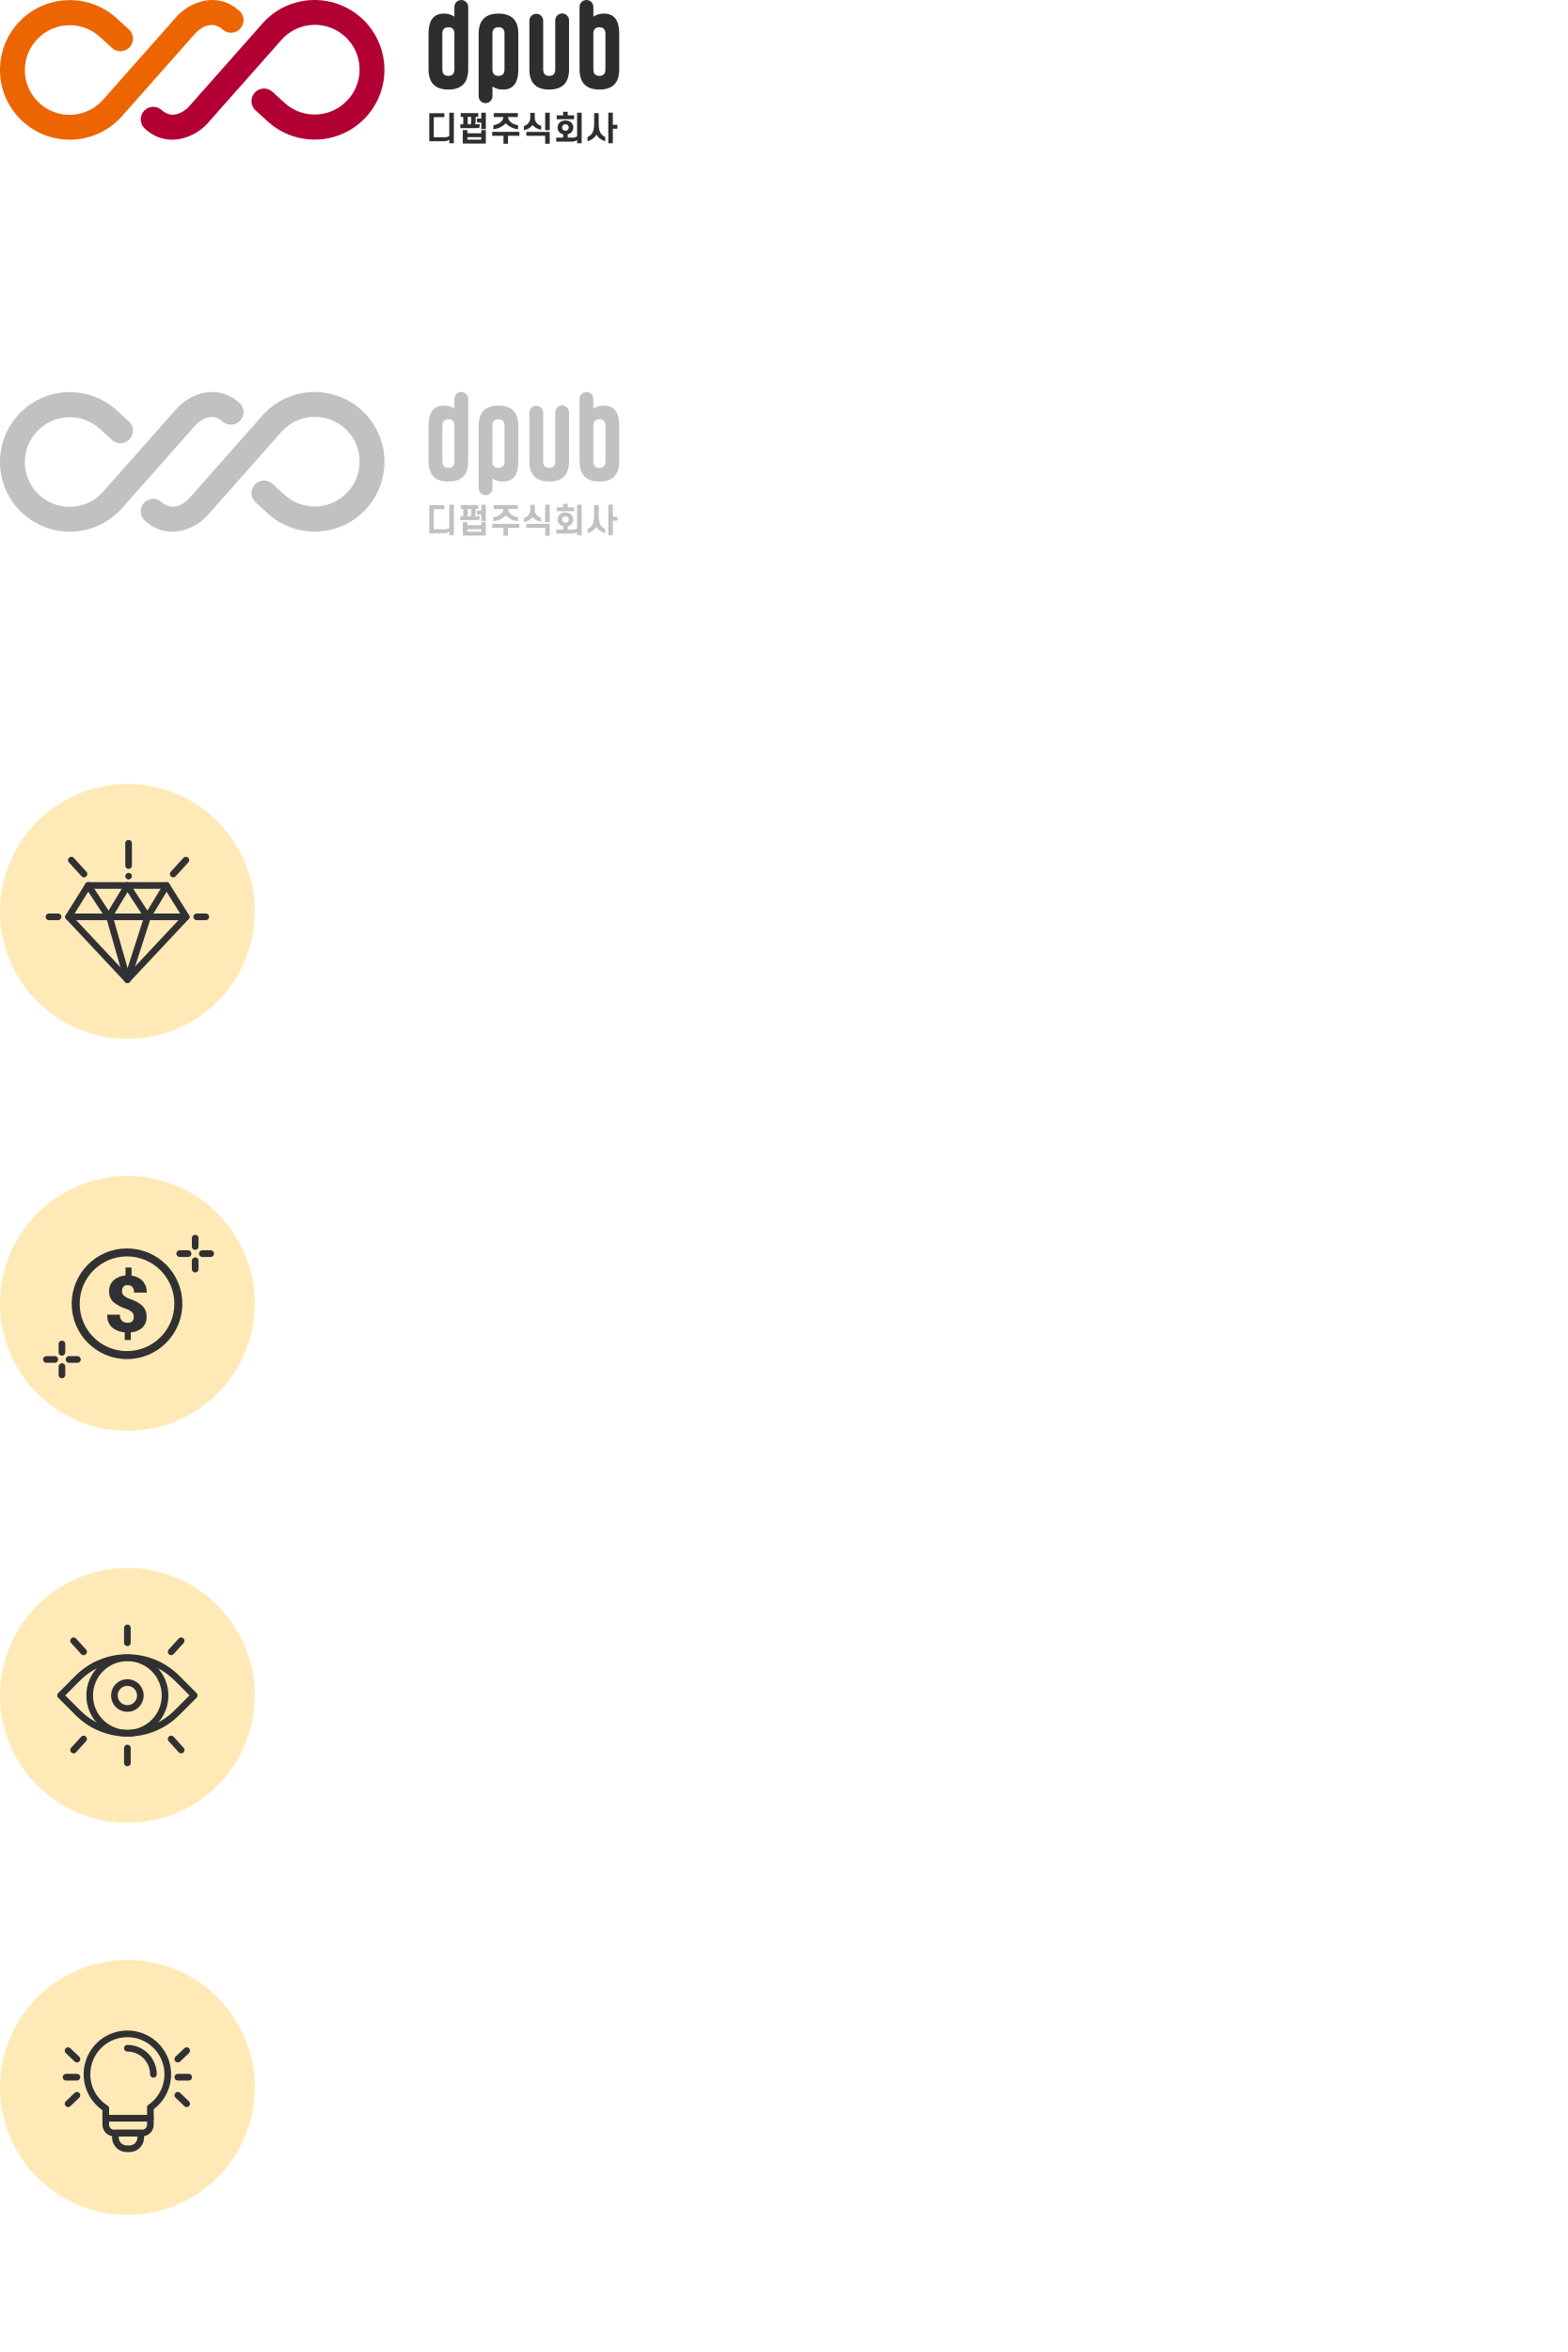
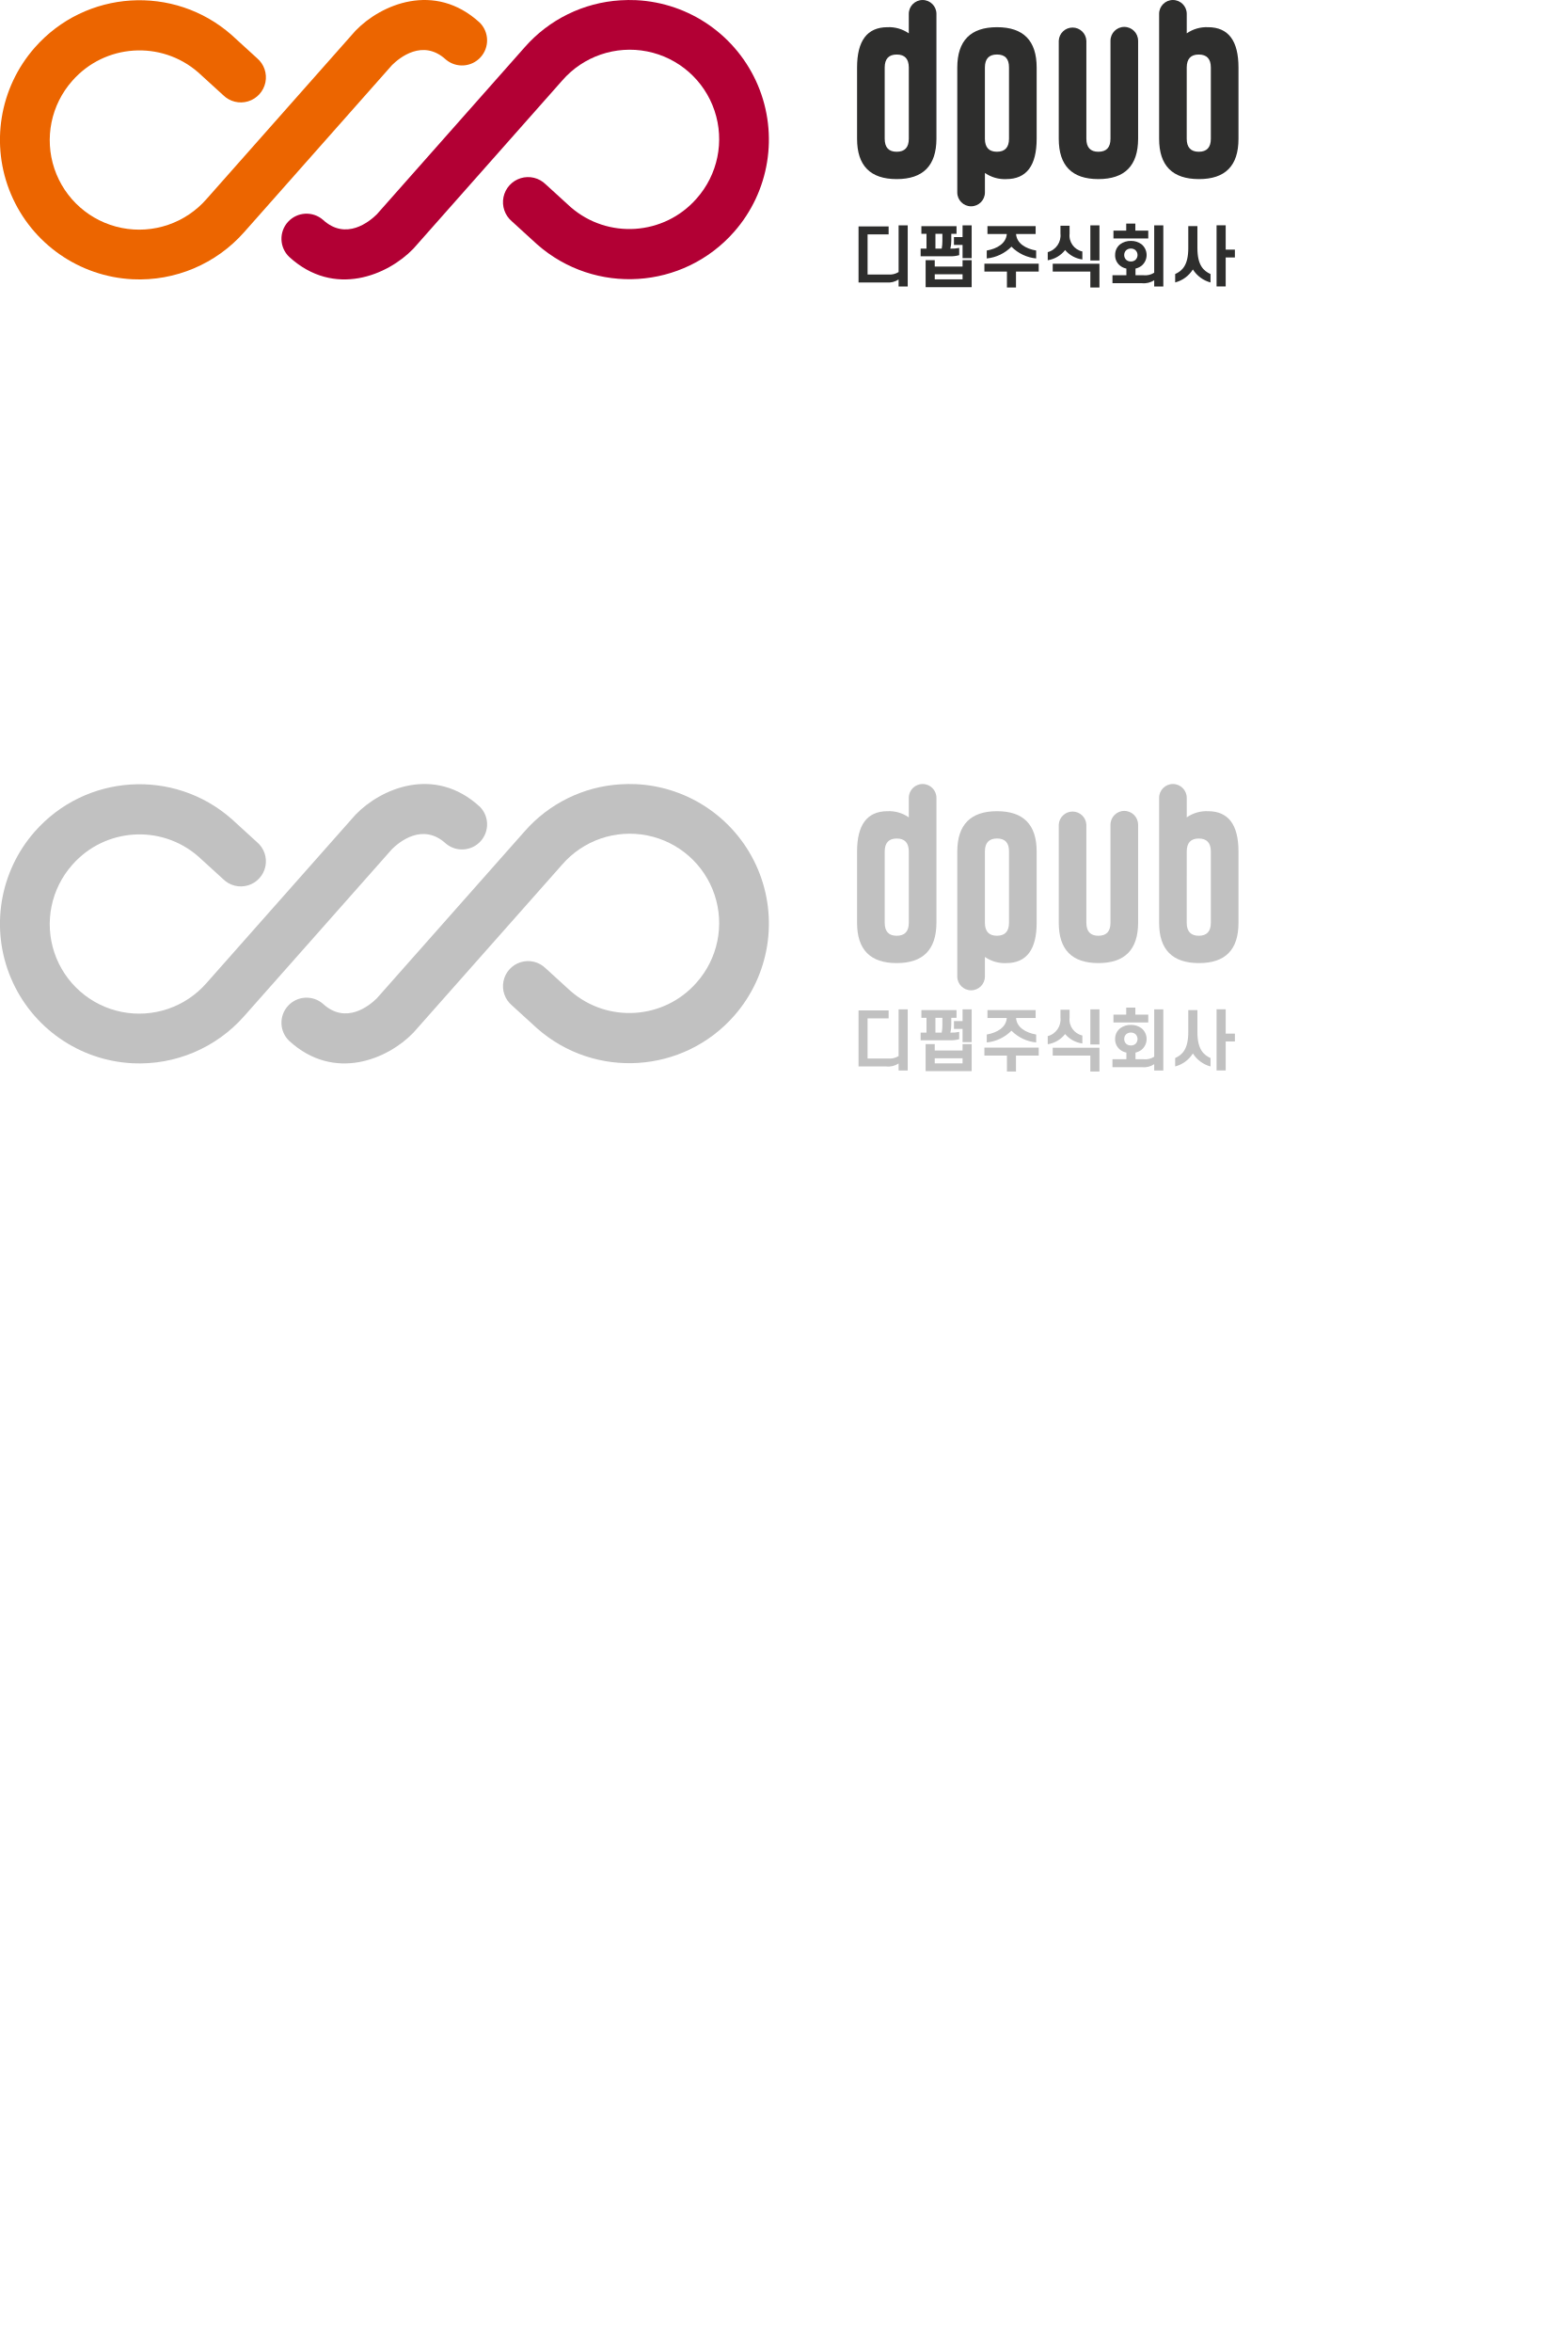
- <svg xmlns="http://www.w3.org/2000/svg" xmlns:xlink="http://www.w3.org/1999/xlink" width="400" height="600">
+ <svg xmlns="http://www.w3.org/2000/svg" xmlns:xlink="http://www.w3.org/1999/xlink" width="400" height="600" style="transform:scale(2);transform-origin:0 0">
  <symbol id="a">
    <g data-name="그룹 773">
      <g clip-path="url(#clip-path)" data-name="그룹 772">
        <path fill="#ec6500" d="M16.93 35.622A17.808 17.808 0 0 1 4.427 6.079a17.8 17.8 0 0 1 25.129-1.612l3.235 2.953a3.2 3.2 0 1 1-4.31 4.725l-3.195-2.913A11.408 11.408 0 0 0 9.23 10.3a11.409 11.409 0 1 0 17.133 15.07L45.289 3.99c.03-.034.062-.068.094-.1C48.574.59 55.417-2.41 61.2 2.882A3.2 3.2 0 0 1 56.884 7.6c-2.947-2.7-5.946-.21-6.868.7L31.16 29.6a17.83 17.83 0 0 1-14.23 6.022" data-name="패스 2974" />
        <path fill="#b20034" d="M81.159.02a17.809 17.809 0 0 1 12.5 29.546 17.807 17.807 0 0 1-25.129 1.611l-3.235-2.952a3.2 3.2 0 1 1 4.31-4.726l3.194 2.914a11.413 11.413 0 0 0 16.057-1.072 11.408 11.408 0 1 0-17.131-15.069l-18.926 21.38a2.328 2.328 0 0 1-.094.1c-3.191 3.3-10.034 6.3-15.817 1.009a3.2 3.2 0 0 1 4.317-4.722c2.945 2.7 5.946.21 6.868-.7l18.855-21.3a17.675 17.675 0 0 1 12.226-6A18.382 18.382 0 0 1 81.159.02" data-name="패스 2975" />
        <path fill="#2e2e2d" d="M119.467 1.764a1.763 1.763 0 1 0-3.526 0v2.491a4.424 4.424 0 0 0-2.726-.786q-3.874.012-3.874 5.145V17.7q0 5.144 5.056 5.144t5.07-5.144V1.764M115.943 17.7q0 1.656-1.545 1.657-1.53 0-1.531-1.657V8.614q0-1.66 1.545-1.658 1.517 0 1.531 1.644Z" data-name="패스 2976" />
        <path fill="#2e2e2d" d="M122.126 24.552a1.763 1.763 0 1 0 3.526 0v-2.493a4.426 4.426 0 0 0 2.728.786q3.872-.01 3.873-5.145V8.613q0-5.144-5.056-5.144t-5.071 5.144v15.939m3.524-15.939q0-1.661 1.545-1.661t1.531 1.657v9.086q0 1.66-1.545 1.66c-1.012 0-1.523-.55-1.531-1.644Z" data-name="패스 2977" />
        <path fill="#2e2e2d" d="M147.876 1.779V17.7q0 5.132 5.068 5.144t5.057-5.144V8.613q0-5.132-3.874-5.144a4.436 4.436 0 0 0-2.726.784v-2.49a1.763 1.763 0 1 0-3.526 0v.017m3.524 6.82q.012-1.644 1.531-1.644 1.544 0 1.545 1.657V17.7c0 1.1-.513 1.657-1.533 1.657s-1.544-.553-1.544-1.657Z" data-name="패스 2978" />
        <path fill="#2e2e2d" d="M145.195 5.188a1.762 1.762 0 0 0-3.524.012v12.5q0 1.658-1.545 1.657-1.53 0-1.531-1.657V5.2a1.763 1.763 0 0 0-3.522-.012V17.7q0 5.144 5.056 5.143t5.069-5.143V5.188Z" data-name="패스 2979" />
        <path fill="#2e2e2d" d="M156.369 31.837h1.173v1h-1.173v3.7h-1.163v-7.8h1.163Zm-4.186 2.531a3.768 3.768 0 0 1-2.259 1.657v-1.07c.9-.408 1.673-1.122 1.673-3.312v-2.8h1.165v2.8c0 2.19.773 2.9 1.672 3.312v1.073a3.833 3.833 0 0 1-2.249-1.657m-8.765-1.843a.848.848 0 0 0 .254.611.882.882 0 0 0 .6.212.859.859 0 0 0 .594-.212.86.86 0 0 0 0-1.223.865.865 0 0 0-.594-.212.889.889 0 0 0-.6.212.849.849 0 0 0-.254.612m-1.155 0a1.684 1.684 0 0 1 .661-1.385 2.223 2.223 0 0 1 1.351-.415 2.193 2.193 0 0 1 1.341.415 1.777 1.777 0 0 1 0 2.769 2.052 2.052 0 0 1-.755.347v.849h1.045a2.074 2.074 0 0 0 1.341-.323v-6.038h1.163v7.8h-1.163v-.808a2.376 2.376 0 0 1-1.562.383h-3.763v-1.015h1.775v-.849a1.892 1.892 0 0 1-.773-.347 1.683 1.683 0 0 1-.664-1.383m2.582-3.11h1.647v1h-4.441v-1h1.629v-.9h1.165Zm-5.741 5.224h-4.8v-1h5.961v3.031h-1.163Zm0-5.894h1.163v4.475h-1.163Zm-2.649 1.045a2.089 2.089 0 0 0 1.629 2.284v1.019a3.5 3.5 0 0 1-2.2-1.2 3.5 3.5 0 0 1-2.216 1.3v-1.035a2.2 2.2 0 0 0 1.622-2.369v-1h1.163Zm-10.868 3.835h6.93v1.012h-2.9v2.029h-1.154v-2.028h-2.876Zm.391-4.788h6.147v1.01h-2.5c.094 1.2 1.223 1.868 2.565 2.106v1.01a5.145 5.145 0 0 1-3.151-1.5 5.149 5.149 0 0 1-3.151 1.5v-1.01c1.333-.238 2.463-.908 2.557-2.106h-2.466Zm-6.725 6.793h3.549v-.645h-3.549Zm3.549-2.453h1.161v3.448h-5.874V33.18h1.164v.816h3.549Zm-1.1-2.939h1.1v-1.494h1.161v4.181h-1.161v-1.685h-1.1Zm-2.361 1.469h.8a5.019 5.019 0 0 0 .085-.968v-.914h-.884Zm1.843.977h-3.731v-.977h.747v-1.882h-.653v-.984h4.484v.984h-.668v.859a4.047 4.047 0 0 1-.119 1.027h.008a4.645 4.645 0 0 0 1.121-.094v.926a3.931 3.931 0 0 1-1.188.145m-8.1 3.337h-3.555v-7.146h3.838v1.012h-2.684v5.121h2.616a2.149 2.149 0 0 0 1.342-.314v-5.954h1.163v7.8h-1.163v-.9a2.382 2.382 0 0 1-1.563.382" data-name="패스 2980" />
        <g data-name="그룹 775">
          <g clip-path="url(#clip-path)" data-name="그룹 774" transform="translate(103.372 -46.864)">
            <path fill="#ef7d00" d="M16.93 35.622A17.808 17.808 0 0 1 4.427 6.079a17.8 17.8 0 0 1 25.129-1.612l3.235 2.953a3.2 3.2 0 1 1-4.31 4.725l-3.195-2.913A11.408 11.408 0 0 0 9.23 10.3a11.409 11.409 0 1 0 17.133 15.07L45.289 3.99c.03-.034.062-.068.094-.1C48.574.59 55.417-2.41 61.2 2.882A3.2 3.2 0 0 1 56.884 7.6c-2.947-2.7-5.946-.21-6.868.7L31.16 29.6a17.83 17.83 0 0 1-14.23 6.022" data-name="패스 2981" />
            <path fill="#c20344" d="M81.159.02a17.809 17.809 0 0 1 12.5 29.546 17.807 17.807 0 0 1-25.129 1.611l-3.235-2.952a3.2 3.2 0 1 1 4.31-4.726l3.194 2.914a11.413 11.413 0 0 0 16.057-1.072 11.408 11.408 0 1 0-17.131-15.069l-18.926 21.38a2.328 2.328 0 0 1-.094.1c-3.191 3.3-10.034 6.3-15.817 1.009a3.2 3.2 0 0 1 4.317-4.722c2.945 2.7 5.946.21 6.868-.7l18.855-21.3a17.675 17.675 0 0 1 12.226-6A18.382 18.382 0 0 1 81.159.02" data-name="패스 2982" />
            <path fill="#3c3c3b" d="M119.467 1.764a1.763 1.763 0 1 0-3.526 0v2.491a4.424 4.424 0 0 0-2.726-.786q-3.874.012-3.874 5.145V17.7q0 5.144 5.056 5.144t5.07-5.144V1.764M115.943 17.7q0 1.656-1.545 1.657-1.53 0-1.531-1.657V8.614q0-1.66 1.545-1.658 1.517 0 1.531 1.644Z" data-name="패스 2983" />
            <path fill="#3c3c3b" d="M122.126 24.552a1.763 1.763 0 1 0 3.526 0v-2.493a4.426 4.426 0 0 0 2.728.786q3.872-.01 3.873-5.145V8.613q0-5.144-5.056-5.144t-5.071 5.144v15.939m3.524-15.939q0-1.661 1.545-1.661t1.531 1.657v9.086q0 1.66-1.545 1.66c-1.012 0-1.523-.55-1.531-1.644Z" data-name="패스 2984" />
            <path fill="#3c3c3b" d="M147.876 1.779V17.7q0 5.132 5.068 5.144t5.057-5.144V8.613q0-5.132-3.874-5.144a4.436 4.436 0 0 0-2.726.784v-2.49a1.763 1.763 0 1 0-3.526 0v.017m3.524 6.82q.012-1.644 1.531-1.644 1.544 0 1.545 1.657V17.7c0 1.1-.513 1.657-1.533 1.657s-1.544-.553-1.544-1.657Z" data-name="패스 2985" />
            <path fill="#3c3c3b" d="M145.195 5.188a1.762 1.762 0 0 0-3.524.012v12.5q0 1.658-1.545 1.657-1.53 0-1.531-1.657V5.2a1.763 1.763 0 0 0-3.522-.012V17.7q0 5.144 5.056 5.143t5.069-5.143V5.188Z" data-name="패스 2986" />
            <path fill="#3c3c3b" d="M156.369 31.837h1.173v1h-1.173v3.7h-1.163v-7.8h1.163Zm-4.186 2.531a3.768 3.768 0 0 1-2.259 1.657v-1.07c.9-.408 1.673-1.122 1.673-3.312v-2.8h1.165v2.8c0 2.19.773 2.9 1.672 3.312v1.073a3.833 3.833 0 0 1-2.249-1.657m-8.765-1.843a.848.848 0 0 0 .254.611.882.882 0 0 0 .6.212.859.859 0 0 0 .594-.212.86.86 0 0 0 0-1.223.865.865 0 0 0-.594-.212.889.889 0 0 0-.6.212.849.849 0 0 0-.254.612m-1.155 0a1.684 1.684 0 0 1 .661-1.385 2.223 2.223 0 0 1 1.351-.415 2.193 2.193 0 0 1 1.341.415 1.777 1.777 0 0 1 0 2.769 2.052 2.052 0 0 1-.755.347v.849h1.045a2.074 2.074 0 0 0 1.341-.323v-6.038h1.163v7.8h-1.163v-.808a2.376 2.376 0 0 1-1.562.383h-3.763v-1.015h1.775v-.849a1.892 1.892 0 0 1-.773-.347 1.683 1.683 0 0 1-.664-1.383m2.582-3.11h1.647v1h-4.441v-1h1.629v-.9h1.165Zm-5.741 5.224h-4.8v-1h5.961v3.031h-1.163Zm0-5.894h1.163v4.475h-1.163Zm-2.649 1.045a2.089 2.089 0 0 0 1.629 2.284v1.019a3.5 3.5 0 0 1-2.2-1.2 3.5 3.5 0 0 1-2.216 1.3v-1.035a2.2 2.2 0 0 0 1.622-2.369v-1h1.163Zm-10.868 3.835h6.93v1.012h-2.9v2.029h-1.154v-2.028h-2.876Zm.391-4.788h6.147v1.01h-2.5c.094 1.2 1.223 1.868 2.565 2.106v1.01a5.145 5.145 0 0 1-3.151-1.5 5.149 5.149 0 0 1-3.151 1.5v-1.01c1.333-.238 2.463-.908 2.557-2.106h-2.466Zm-6.725 6.793h3.549v-.645h-3.549Zm3.549-2.453h1.161v3.448h-5.874V33.18h1.164v.816h3.549Zm-1.1-2.939h1.1v-1.494h1.161v4.181h-1.161v-1.685h-1.1Zm-2.361 1.469h.8a5.019 5.019 0 0 0 .085-.968v-.914h-.884Zm1.843.977h-3.731v-.977h.747v-1.882h-.653v-.984h4.484v.984h-.668v.859a4.047 4.047 0 0 1-.119 1.027h.008a4.645 4.645 0 0 0 1.121-.094v.926a3.931 3.931 0 0 1-1.188.145m-8.1 3.337h-3.555v-7.146h3.838v1.012h-2.684v5.121h2.616a2.149 2.149 0 0 0 1.342-.314v-5.954h1.163v7.8h-1.163v-.9a2.382 2.382 0 0 1-1.563.382" data-name="패스 2987" />
          </g>
        </g>
      </g>
    </g>
  </symbol>
  <symbol id="c">
    <g data-name="그룹 838">
      <g clip-path="url(#clip-path)" data-name="그룹 772">
        <path fill="#c1c1c1" d="M16.93 35.622A17.808 17.808 0 0 1 4.427 6.079a17.8 17.8 0 0 1 25.129-1.612l3.235 2.953a3.2 3.2 0 1 1-4.31 4.725l-3.195-2.913A11.408 11.408 0 0 0 9.23 10.3a11.409 11.409 0 1 0 17.133 15.07L45.289 3.99c.03-.034.062-.068.094-.1C48.574.59 55.417-2.41 61.2 2.882A3.2 3.2 0 0 1 56.884 7.6c-2.947-2.7-5.946-.21-6.868.7L31.16 29.6a17.83 17.83 0 0 1-14.23 6.022" data-name="패스 2974" />
        <path fill="#c1c1c1" d="M81.159.02a17.809 17.809 0 0 1 12.5 29.546 17.807 17.807 0 0 1-25.129 1.611l-3.235-2.952a3.2 3.2 0 1 1 4.31-4.726l3.194 2.914a11.413 11.413 0 0 0 16.057-1.072 11.408 11.408 0 1 0-17.131-15.069l-18.926 21.38a2.328 2.328 0 0 1-.094.1c-3.191 3.3-10.034 6.3-15.817 1.009a3.2 3.2 0 0 1 4.317-4.722c2.945 2.7 5.946.21 6.868-.7l18.855-21.3a17.675 17.675 0 0 1 12.226-6A18.382 18.382 0 0 1 81.159.02" data-name="패스 2975" />
        <path fill="#c1c1c1" d="M119.467 1.764a1.763 1.763 0 1 0-3.526 0v2.491a4.424 4.424 0 0 0-2.726-.786q-3.874.012-3.874 5.145V17.7q0 5.144 5.056 5.144t5.07-5.144V1.764M115.943 17.7q0 1.656-1.545 1.657-1.53 0-1.531-1.657V8.614q0-1.66 1.545-1.658 1.517 0 1.531 1.644Z" data-name="패스 2976" />
        <path fill="#c1c1c1" d="M122.126 24.552a1.763 1.763 0 1 0 3.526 0v-2.493a4.426 4.426 0 0 0 2.728.786q3.872-.01 3.873-5.145V8.613q0-5.144-5.056-5.144t-5.071 5.144v15.939m3.524-15.939q0-1.661 1.545-1.661t1.531 1.657v9.086q0 1.66-1.545 1.66c-1.012 0-1.523-.55-1.531-1.644Z" data-name="패스 2977" />
        <path fill="#c1c1c1" d="M147.876 1.779V17.7q0 5.132 5.068 5.144t5.057-5.144V8.613q0-5.132-3.874-5.144a4.436 4.436 0 0 0-2.726.784v-2.49a1.763 1.763 0 1 0-3.526 0v.017m3.524 6.82q.012-1.644 1.531-1.644 1.544 0 1.545 1.657V17.7c0 1.1-.513 1.657-1.533 1.657s-1.544-.553-1.544-1.657Z" data-name="패스 2978" />
        <path fill="#c1c1c1" d="M145.195 5.188a1.762 1.762 0 0 0-3.524.012v12.5q0 1.658-1.545 1.657-1.53 0-1.531-1.657V5.2a1.763 1.763 0 0 0-3.522-.012V17.7q0 5.144 5.056 5.143t5.069-5.143V5.188Z" data-name="패스 2979" />
        <path fill="#c1c1c1" d="M156.369 31.837h1.173v1h-1.173v3.7h-1.163v-7.8h1.163Zm-4.186 2.531a3.768 3.768 0 0 1-2.259 1.657v-1.07c.9-.408 1.673-1.122 1.673-3.312v-2.8h1.165v2.8c0 2.19.773 2.9 1.672 3.312v1.073a3.833 3.833 0 0 1-2.249-1.657m-8.765-1.843a.848.848 0 0 0 .254.611.882.882 0 0 0 .6.212.859.859 0 0 0 .594-.212.86.86 0 0 0 0-1.223.865.865 0 0 0-.594-.212.889.889 0 0 0-.6.212.849.849 0 0 0-.254.612m-1.155 0a1.684 1.684 0 0 1 .661-1.385 2.223 2.223 0 0 1 1.351-.415 2.193 2.193 0 0 1 1.341.415 1.777 1.777 0 0 1 0 2.769 2.052 2.052 0 0 1-.755.347v.849h1.045a2.074 2.074 0 0 0 1.341-.323v-6.038h1.163v7.8h-1.163v-.808a2.376 2.376 0 0 1-1.562.383h-3.763v-1.015h1.775v-.849a1.892 1.892 0 0 1-.773-.347 1.683 1.683 0 0 1-.664-1.383m2.582-3.11h1.647v1h-4.441v-1h1.629v-.9h1.165Zm-5.741 5.224h-4.8v-1h5.961v3.031h-1.163Zm0-5.894h1.163v4.475h-1.163Zm-2.649 1.045a2.089 2.089 0 0 0 1.629 2.284v1.019a3.5 3.5 0 0 1-2.2-1.2 3.5 3.5 0 0 1-2.216 1.3v-1.035a2.2 2.2 0 0 0 1.622-2.369v-1h1.163Zm-10.868 3.835h6.93v1.012h-2.9v2.029h-1.154v-2.028h-2.876Zm.391-4.788h6.147v1.01h-2.5c.094 1.2 1.223 1.868 2.565 2.106v1.01a5.145 5.145 0 0 1-3.151-1.5 5.149 5.149 0 0 1-3.151 1.5v-1.01c1.333-.238 2.463-.908 2.557-2.106h-2.466Zm-6.725 6.793h3.549v-.645h-3.549Zm3.549-2.453h1.161v3.448h-5.874V33.18h1.164v.816h3.549Zm-1.1-2.939h1.1v-1.494h1.161v4.181h-1.161v-1.685h-1.1Zm-2.361 1.469h.8a5.019 5.019 0 0 0 .085-.968v-.914h-.884Zm1.843.977h-3.731v-.977h.747v-1.882h-.653v-.984h4.484v.984h-.668v.859a4.047 4.047 0 0 1-.119 1.027h.008a4.645 4.645 0 0 0 1.121-.094v.926a3.931 3.931 0 0 1-1.188.145m-8.1 3.337h-3.555v-7.146h3.838v1.012h-2.684v5.121h2.616a2.149 2.149 0 0 0 1.342-.314v-5.954h1.163v7.8h-1.163v-.9a2.382 2.382 0 0 1-1.563.382" data-name="패스 2980" />
        <g data-name="그룹 775">
          <g fill="#c1c1c1" clip-path="url(#clip-path)" data-name="그룹 774" transform="translate(103.372 -46.864)">
            <path d="M16.93 35.622A17.808 17.808 0 0 1 4.427 6.079a17.8 17.8 0 0 1 25.129-1.612l3.235 2.953a3.2 3.2 0 1 1-4.31 4.725l-3.195-2.913A11.408 11.408 0 0 0 9.23 10.3a11.409 11.409 0 1 0 17.133 15.07L45.289 3.99c.03-.034.062-.068.094-.1C48.574.59 55.417-2.41 61.2 2.882A3.2 3.2 0 0 1 56.884 7.6c-2.947-2.7-5.946-.21-6.868.7L31.16 29.6a17.83 17.83 0 0 1-14.23 6.022" data-name="패스 2981" />
            <path d="M81.159.02a17.809 17.809 0 0 1 12.5 29.546 17.807 17.807 0 0 1-25.129 1.611l-3.235-2.952a3.2 3.2 0 1 1 4.31-4.726l3.194 2.914a11.413 11.413 0 0 0 16.057-1.072 11.408 11.408 0 1 0-17.131-15.069l-18.926 21.38a2.328 2.328 0 0 1-.094.1c-3.191 3.3-10.034 6.3-15.817 1.009a3.2 3.2 0 0 1 4.317-4.722c2.945 2.7 5.946.21 6.868-.7l18.855-21.3a17.675 17.675 0 0 1 12.226-6A18.382 18.382 0 0 1 81.159.02" data-name="패스 2982" />
            <path d="M119.467 1.764a1.763 1.763 0 1 0-3.526 0v2.491a4.424 4.424 0 0 0-2.726-.786q-3.874.012-3.874 5.145V17.7q0 5.144 5.056 5.144t5.07-5.144V1.764M115.943 17.7q0 1.656-1.545 1.657-1.53 0-1.531-1.657V8.614q0-1.66 1.545-1.658 1.517 0 1.531 1.644Z" data-name="패스 2983" />
            <path d="M122.126 24.552a1.763 1.763 0 1 0 3.526 0v-2.493a4.426 4.426 0 0 0 2.728.786q3.872-.01 3.873-5.145V8.613q0-5.144-5.056-5.144t-5.071 5.144v15.939m3.524-15.939q0-1.661 1.545-1.661t1.531 1.657v9.086q0 1.66-1.545 1.66c-1.012 0-1.523-.55-1.531-1.644Z" data-name="패스 2984" />
            <path d="M147.876 1.779V17.7q0 5.132 5.068 5.144t5.057-5.144V8.613q0-5.132-3.874-5.144a4.436 4.436 0 0 0-2.726.784v-2.49a1.763 1.763 0 1 0-3.526 0v.017m3.524 6.82q.012-1.644 1.531-1.644 1.544 0 1.545 1.657V17.7c0 1.1-.513 1.657-1.533 1.657s-1.544-.553-1.544-1.657Z" data-name="패스 2985" />
            <path d="M145.195 5.188a1.762 1.762 0 0 0-3.524.012v12.5q0 1.658-1.545 1.657-1.53 0-1.531-1.657V5.2a1.763 1.763 0 0 0-3.522-.012V17.7q0 5.144 5.056 5.143t5.069-5.143V5.188Z" data-name="패스 2986" />
            <path d="M156.369 31.837h1.173v1h-1.173v3.7h-1.163v-7.8h1.163Zm-4.186 2.531a3.768 3.768 0 0 1-2.259 1.657v-1.07c.9-.408 1.673-1.122 1.673-3.312v-2.8h1.165v2.8c0 2.19.773 2.9 1.672 3.312v1.073a3.833 3.833 0 0 1-2.249-1.657m-8.765-1.843a.848.848 0 0 0 .254.611.882.882 0 0 0 .6.212.859.859 0 0 0 .594-.212.86.86 0 0 0 0-1.223.865.865 0 0 0-.594-.212.889.889 0 0 0-.6.212.849.849 0 0 0-.254.612m-1.155 0a1.684 1.684 0 0 1 .661-1.385 2.223 2.223 0 0 1 1.351-.415 2.193 2.193 0 0 1 1.341.415 1.777 1.777 0 0 1 0 2.769 2.052 2.052 0 0 1-.755.347v.849h1.045a2.074 2.074 0 0 0 1.341-.323v-6.038h1.163v7.8h-1.163v-.808a2.376 2.376 0 0 1-1.562.383h-3.763v-1.015h1.775v-.849a1.892 1.892 0 0 1-.773-.347 1.683 1.683 0 0 1-.664-1.383m2.582-3.11h1.647v1h-4.441v-1h1.629v-.9h1.165Zm-5.741 5.224h-4.8v-1h5.961v3.031h-1.163Zm0-5.894h1.163v4.475h-1.163Zm-2.649 1.045a2.089 2.089 0 0 0 1.629 2.284v1.019a3.5 3.5 0 0 1-2.2-1.2 3.5 3.5 0 0 1-2.216 1.3v-1.035a2.2 2.2 0 0 0 1.622-2.369v-1h1.163Zm-10.868 3.835h6.93v1.012h-2.9v2.029h-1.154v-2.028h-2.876Zm.391-4.788h6.147v1.01h-2.5c.094 1.2 1.223 1.868 2.565 2.106v1.01a5.145 5.145 0 0 1-3.151-1.5 5.149 5.149 0 0 1-3.151 1.5v-1.01c1.333-.238 2.463-.908 2.557-2.106h-2.466Zm-6.725 6.793h3.549v-.645h-3.549Zm3.549-2.453h1.161v3.448h-5.874V33.18h1.164v.816h3.549Zm-1.1-2.939h1.1v-1.494h1.161v4.181h-1.161v-1.685h-1.1Zm-2.361 1.469h.8a5.019 5.019 0 0 0 .085-.968v-.914h-.884Zm1.843.977h-3.731v-.977h.747v-1.882h-.653v-.984h4.484v.984h-.668v.859a4.047 4.047 0 0 1-.119 1.027h.008a4.645 4.645 0 0 0 1.121-.094v.926a3.931 3.931 0 0 1-1.188.145m-8.1 3.337h-3.555v-7.146h3.838v1.012h-2.684v5.121h2.616a2.149 2.149 0 0 0 1.342-.314v-5.954h1.163v7.8h-1.163v-.9a2.382 2.382 0 0 1-1.563.382" data-name="패스 2987" />
          </g>
        </g>
      </g>
    </g>
  </symbol>
-   <symbol id="d">
-     <g clip-path="url(#clip-path)" data-name="그룹 854">
-       <path fill="#ffeab7" d="M65 32.5A32.5 32.5 0 1 1 32.5 0 32.5 32.5 0 0 1 65 32.5" data-name="패스 3059" />
-       <path fill="none" stroke="#313133" stroke-linecap="round" stroke-linejoin="round" stroke-width="1.7" d="M32.813 15.115v5.692" data-name="선 55" />
-       <path fill="none" stroke="#313133" stroke-linecap="round" stroke-linejoin="round" stroke-width="1.7" d="m47.423 19.423-3.231 3.538" data-name="선 56" />
-       <path fill="none" stroke="#313133" stroke-linecap="round" stroke-linejoin="round" stroke-width="1.7" d="m18.202 19.423 3.231 3.538" data-name="선 57" />
-       <path fill="none" stroke="#313133" stroke-linecap="round" stroke-linejoin="round" stroke-width="1.7" d="M42.5 25.885h-20l-5 8 15 16 15-16Z" data-name="패스 3060" />
-       <path fill="none" stroke="#313133" stroke-linecap="round" stroke-linejoin="round" stroke-width="1.7" d="M17.5 33.885h30" data-name="선 58" />
-       <path fill="none" stroke="#313133" stroke-linecap="round" stroke-linejoin="round" stroke-width="1.7" d="m27.936 33.885 4.564 16" data-name="선 59" />
-       <path fill="none" stroke="#313133" stroke-linecap="round" stroke-linejoin="round" stroke-width="1.7" d="m37.655 33.885-5.155 16" data-name="선 60" />
-       <path fill="none" stroke="#313133" stroke-linecap="round" stroke-linejoin="round" stroke-width="1.7" d="m22.5 25.885 5.231 8" data-name="선 61" />
-       <path fill="none" stroke="#313133" stroke-linecap="round" stroke-linejoin="round" stroke-width="1.7" d="m32.568 25.885-4.836 8" data-name="선 62" />
-       <path fill="none" stroke="#313133" stroke-linecap="round" stroke-linejoin="round" stroke-width="1.7" d="m32.424 25.885 5.231 8" data-name="선 63" />
-       <path fill="none" stroke="#313133" stroke-linecap="round" stroke-linejoin="round" stroke-width="1.7" d="m42.492 25.885-4.836 8" data-name="선 64" />
-       <path fill="none" stroke="#313133" stroke-linecap="round" stroke-linejoin="round" stroke-width="1.7" d="M14.808 33.885H12.5" data-name="선 65" />
-       <path fill="none" stroke="#313133" stroke-linecap="round" stroke-linejoin="round" stroke-width="1.7" d="M52.5 33.885h-2.308" data-name="선 66" />
-       <path fill="#313133" d="M33.652 23.507a.845.845 0 1 1-.845-.845.845.845 0 0 1 .845.845" data-name="패스 3061" />
-     </g>
-   </symbol>
-   <symbol id="e">
-     <g data-name="그룹 863">
-       <g data-name="그룹 853" transform="translate(1739 -3305)">
-         <circle cx="32.5" cy="32.5" r="32.5" fill="#ffeab7" data-name="타원 92" transform="translate(-1739 3305)" />
-         <g fill="#313133" clip-path="url(#clip-path)" data-name="그룹 849" transform="translate(-1722 3322.174)">
-           <path stroke="#313133" stroke-width=".5" d="M15.407 1.553a13.866 13.866 0 1 0 13.866 13.866A13.866 13.866 0 0 0 15.407 1.553m0 26.192a12.326 12.326 0 1 1 12.326-12.326 12.34 12.34 0 0 1-12.326 12.326" data-name="패스 3057" />
-           <path d="M16.558 8.254V6.175h-1.535v2.05a4.866 4.866 0 0 0-3.051 1.219 3.583 3.583 0 0 0-1.127 2.725 3.588 3.588 0 0 0 1.084 2.818 10.259 10.259 0 0 0 3.4 1.787 4.261 4.261 0 0 1 1.424.84 1.68 1.68 0 0 1 .374 1.181 1.541 1.541 0 0 1-.364 1.073 1.507 1.507 0 0 1-1.171.4 2.116 2.116 0 0 1-1.452-.476 2.035 2.035 0 0 1-.539-1.594h-3.2l-.019.059a3.861 3.861 0 0 0 1.214 3.2 5.525 5.525 0 0 0 3.225 1.248v1.953h1.552V22.71a4.769 4.769 0 0 0 2.954-1.2 3.6 3.6 0 0 0 1.076-2.735 3.757 3.757 0 0 0-1.122-2.885 8.891 8.891 0 0 0-3.366-1.769 5.046 5.046 0 0 1-1.434-.9 1.468 1.468 0 0 1-.354-1.035 1.716 1.716 0 0 1 .33-1.1 1.365 1.365 0 0 1 1.127-.413 1.524 1.524 0 0 1 1.19.467 2.086 2.086 0 0 1 .429 1.435h3.2l.019-.049a4.013 4.013 0 0 0-1.01-2.9 4.56 4.56 0 0 0-2.856-1.37" data-name="패스 3058" />
-         </g>
-         <g data-name="그룹 861">
-           <g fill="none" stroke="#313133" stroke-linecap="round" stroke-linejoin="round" stroke-width="1.7" clip-path="url(#clip-path-2)" data-name="그룹 860" transform="translate(-1694 3320)">
-             <path d="M4.801.85v2.133" data-name="선 80" />
-             <path d="M4.801 6.619v2.133" data-name="선 81" />
-             <path d="M8.752 4.801H6.619" data-name="선 82" />
-             <path d="M2.983 4.801H.85" data-name="선 83" />
-           </g>
-         </g>
-         <g data-name="그룹 862">
-           <g fill="none" stroke="#313133" stroke-linecap="round" stroke-linejoin="round" stroke-width="1.7" clip-path="url(#clip-path-2)" data-name="그룹 860" transform="translate(-1728 3347)">
-             <path d="M4.801.85v2.133" data-name="선 80" />
-             <path d="M4.801 6.619v2.133" data-name="선 81" />
-             <path d="M8.752 4.801H6.619" data-name="선 82" />
-             <path d="M2.983 4.801H.85" data-name="선 83" />
-           </g>
-         </g>
-       </g>
-     </g>
-   </symbol>
-   <symbol id="f">
-     <g clip-path="url(#clip-path)" data-name="그룹 858">
-       <path fill="#ffeab7" d="M65 32.5A32.5 32.5 0 1 1 32.5 0 32.5 32.5 0 0 1 65 32.5" data-name="패스 3066" />
-       <path fill="none" stroke="#313133" stroke-linecap="round" stroke-linejoin="round" stroke-width="1.7" d="M19.872 36.923 15.449 32.5l4.423-4.423a17.857 17.857 0 0 1 25.256 0l4.423 4.423-4.423 4.423a17.859 17.859 0 0 1-25.256 0Z" data-name="패스 3067" />
-       <path fill="none" stroke="#313133" stroke-linecap="round" stroke-linejoin="round" stroke-width="1.7" d="M22.88 32.532a9.62 9.62 0 1 1 9.62 9.62 9.62 9.62 0 0 1-9.62-9.62Z" data-name="패스 3068" />
-       <path fill="none" stroke="#313133" stroke-linecap="round" stroke-linejoin="round" stroke-width="1.7" d="M29.186 32.532a3.314 3.314 0 1 1 3.314 3.314 3.314 3.314 0 0 1-3.314-3.314Z" data-name="패스 3069" />
-       <path fill="none" stroke="#313133" stroke-linecap="round" stroke-linejoin="round" stroke-width="1.7" d="M32.5 15.282v3.795" data-name="선 74" />
-       <path fill="none" stroke="#313133" stroke-linecap="round" stroke-linejoin="round" stroke-width="1.7" d="m46.22 18.566-2.546 2.814" data-name="선 75" />
-       <path fill="none" stroke="#313133" stroke-linecap="round" stroke-linejoin="round" stroke-width="1.7" d="m18.78 18.566 2.546 2.814" data-name="선 76" />
-       <path fill="none" stroke="#313133" stroke-linecap="round" stroke-linejoin="round" stroke-width="1.7" d="M32.5 49.718v-3.795" data-name="선 77" />
-       <path fill="none" stroke="#313133" stroke-linecap="round" stroke-linejoin="round" stroke-width="1.7" d="m46.22 46.434-2.546-2.814" data-name="선 78" />
-       <path fill="none" stroke="#313133" stroke-linecap="round" stroke-linejoin="round" stroke-width="1.7" d="m18.78 46.434 2.546-2.814" data-name="선 79" />
-     </g>
-   </symbol>
-   <symbol id="g">
-     <g clip-path="url(#clip-path)" data-name="그룹 856">
-       <path fill="#ffeab7" d="M65 32.5A32.5 32.5 0 1 1 32.5 0 32.5 32.5 0 0 1 65 32.5" data-name="패스 3062" />
-       <path fill="none" stroke="#313133" stroke-linecap="round" stroke-linejoin="round" stroke-width="1.7" d="M32.5 22.512a6.643 6.643 0 0 1 6.643 6.643" data-name="패스 3063" />
-       <path fill="none" stroke="#313133" stroke-linecap="round" stroke-linejoin="round" stroke-width="1.7" d="M42.808 29.155A10.308 10.308 0 1 0 27 37.864c0 .046-.014.089-.014.135v4a2.154 2.154 0 0 0 2.154 2.154h7.077A2.154 2.154 0 0 0 38.375 42v-4a2.154 2.154 0 0 0-.036-.353 10.293 10.293 0 0 0 4.469-8.492Z" data-name="패스 3064" />
-       <path fill="none" stroke="#313133" stroke-linecap="round" stroke-linejoin="round" stroke-width="1.7" d="M33.041 48.153h-.718a2.872 2.872 0 0 1-2.872-2.872v-1.128h6.462v1.128a2.872 2.872 0 0 1-2.872 2.872Z" data-name="패스 3065" />
-       <path fill="none" stroke="#313133" stroke-linecap="round" stroke-linejoin="round" stroke-width="1.7" d="M26.99 40.358h11.385" data-name="선 67" />
-       <path fill="none" stroke="#313133" stroke-linecap="round" stroke-linejoin="round" stroke-width="1.7" d="m17.372 23.127 2.256 2.154" data-name="선 68" />
-       <path fill="none" stroke="#313133" stroke-linecap="round" stroke-linejoin="round" stroke-width="1.7" d="m17.372 36.666 2.256-2.154" data-name="선 69" />
-       <path fill="none" stroke="#313133" stroke-linecap="round" stroke-linejoin="round" stroke-width="1.7" d="M16.859 29.897h2.769" data-name="선 70" />
-       <path fill="none" stroke="#313133" stroke-linecap="round" stroke-linejoin="round" stroke-width="1.7" d="m47.628 23.127-2.256 2.154" data-name="선 71" />
-       <path fill="none" stroke="#313133" stroke-linecap="round" stroke-linejoin="round" stroke-width="1.7" d="m47.628 36.666-2.256-2.154" data-name="선 72" />
-       <path fill="none" stroke="#313133" stroke-linecap="round" stroke-linejoin="round" stroke-width="1.7" d="M48.141 29.897h-2.769" data-name="선 73" />
-     </g>
-   </symbol>
  <use xlink:href="#a" />
  <use xlink:href="#b" x="50" />
  <use xlink:href="#c" y="100" />
  <use xlink:href="#svgIcon002W" x="50" y="50" />
-   <use xlink:href="#d" y="200" />
+   <use xlink:href="#svgIcon003" y="200" />
  <use xlink:href="#svgIcon003W" x="50" y="100" />
-   <use xlink:href="#e" y="300" />
+   <use xlink:href="#svgIcon004" y="300" />
  <use xlink:href="#svgIcon004W" x="50" y="150" />
-   <use xlink:href="#f" y="400" />
+   <use xlink:href="#svgIcon005" y="400" />
  <use xlink:href="#svgIcon005W" x="50" y="200" />
-   <use xlink:href="#g" y="500" />
+   <use xlink:href="#svgIcon006" y="500" />
  <use xlink:href="#svgIcon006W" x="50" y="250" />
  <use xlink:href="#svgIcon007" y="600" />
  <use xlink:href="#svgIcon007W" x="50" y="300" />
  <use xlink:href="#svgIcon008" y="350" />
  <use xlink:href="#svgIcon008W" x="50" y="350" />
  <use xlink:href="#svgIcon009" y="400" />
  <use xlink:href="#svgIcon009W" x="50" y="400" />
</svg>
